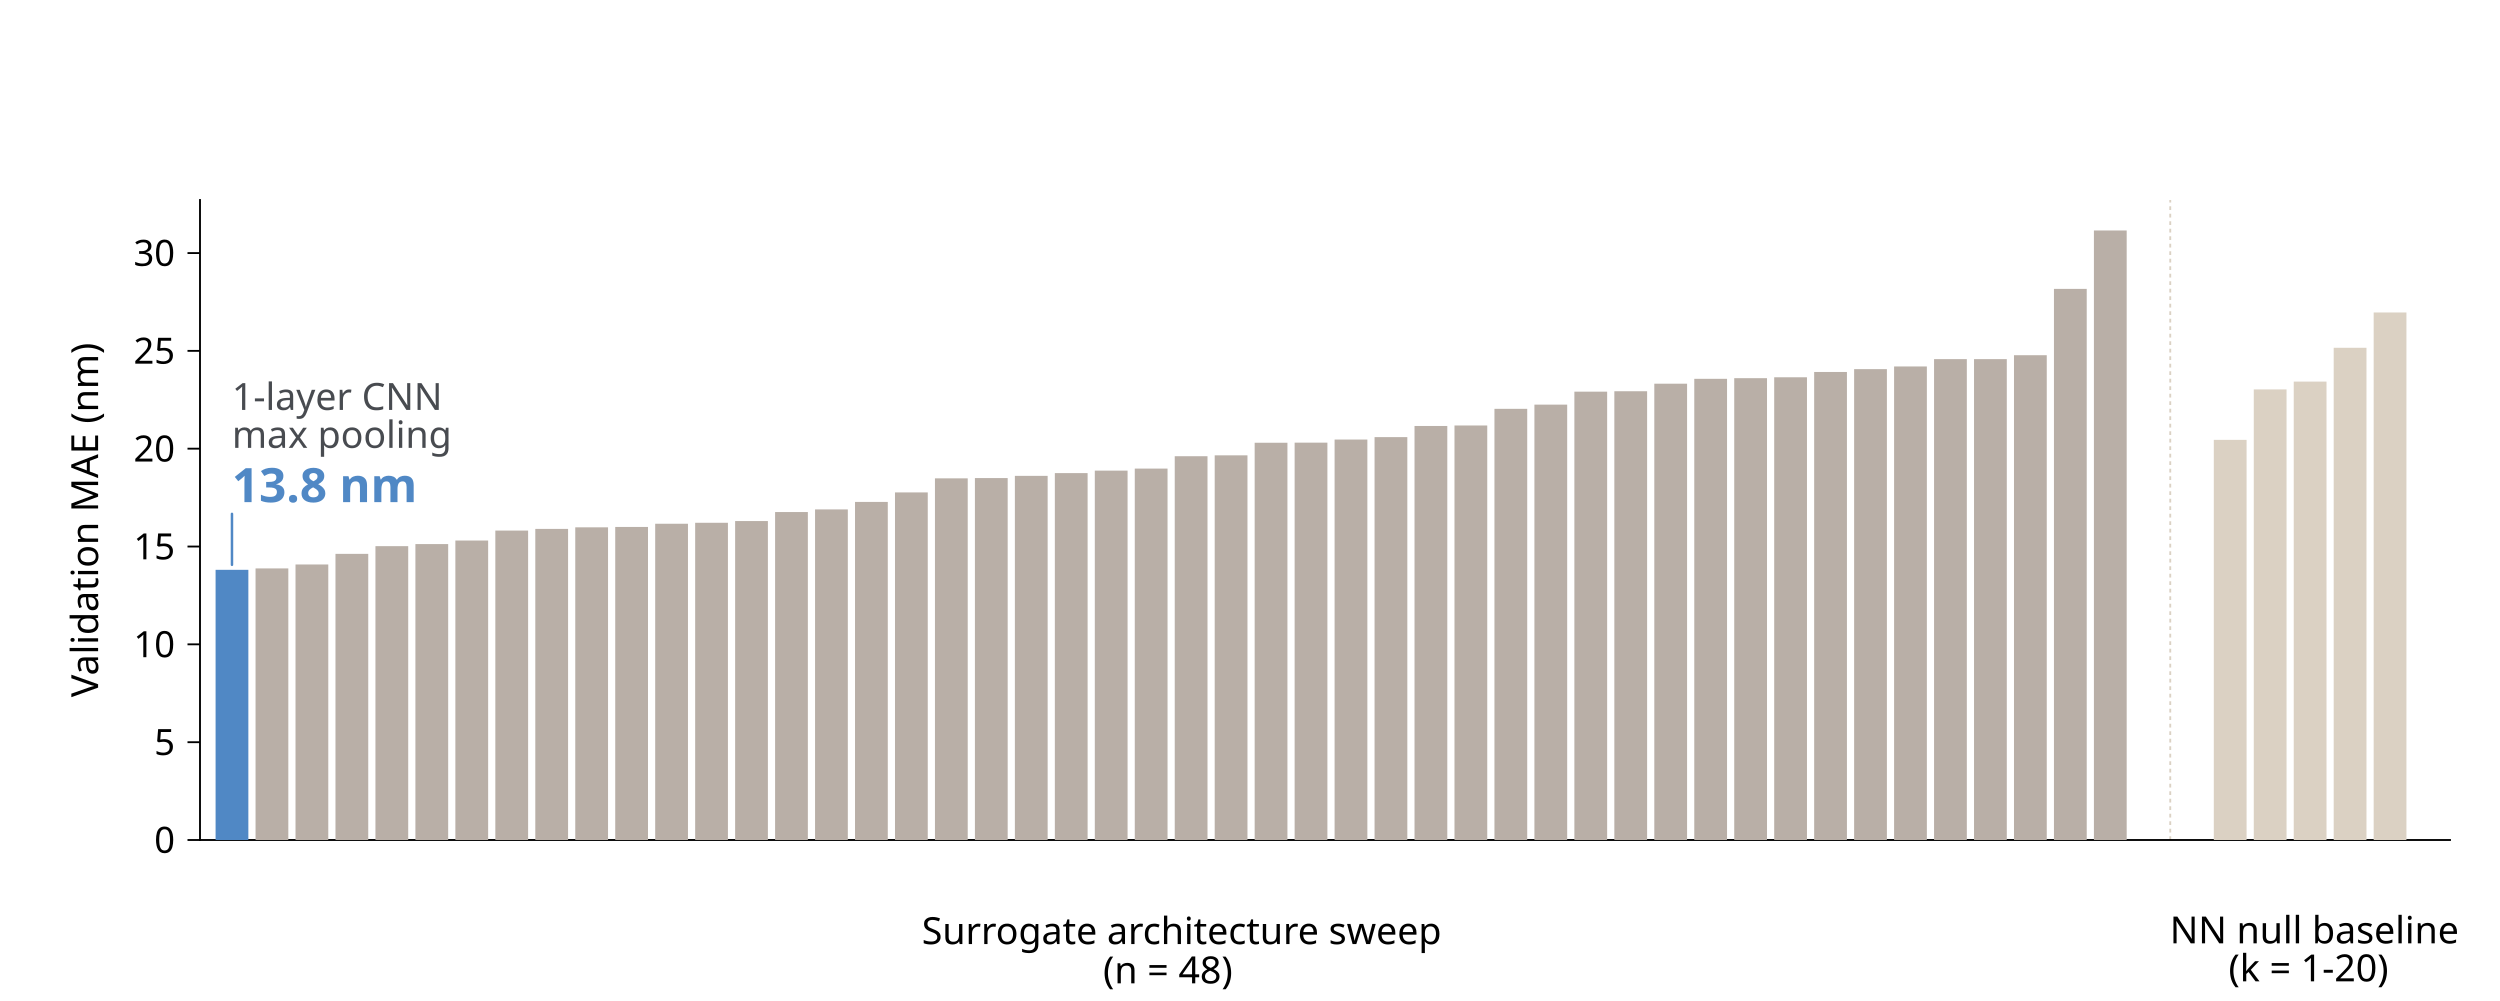
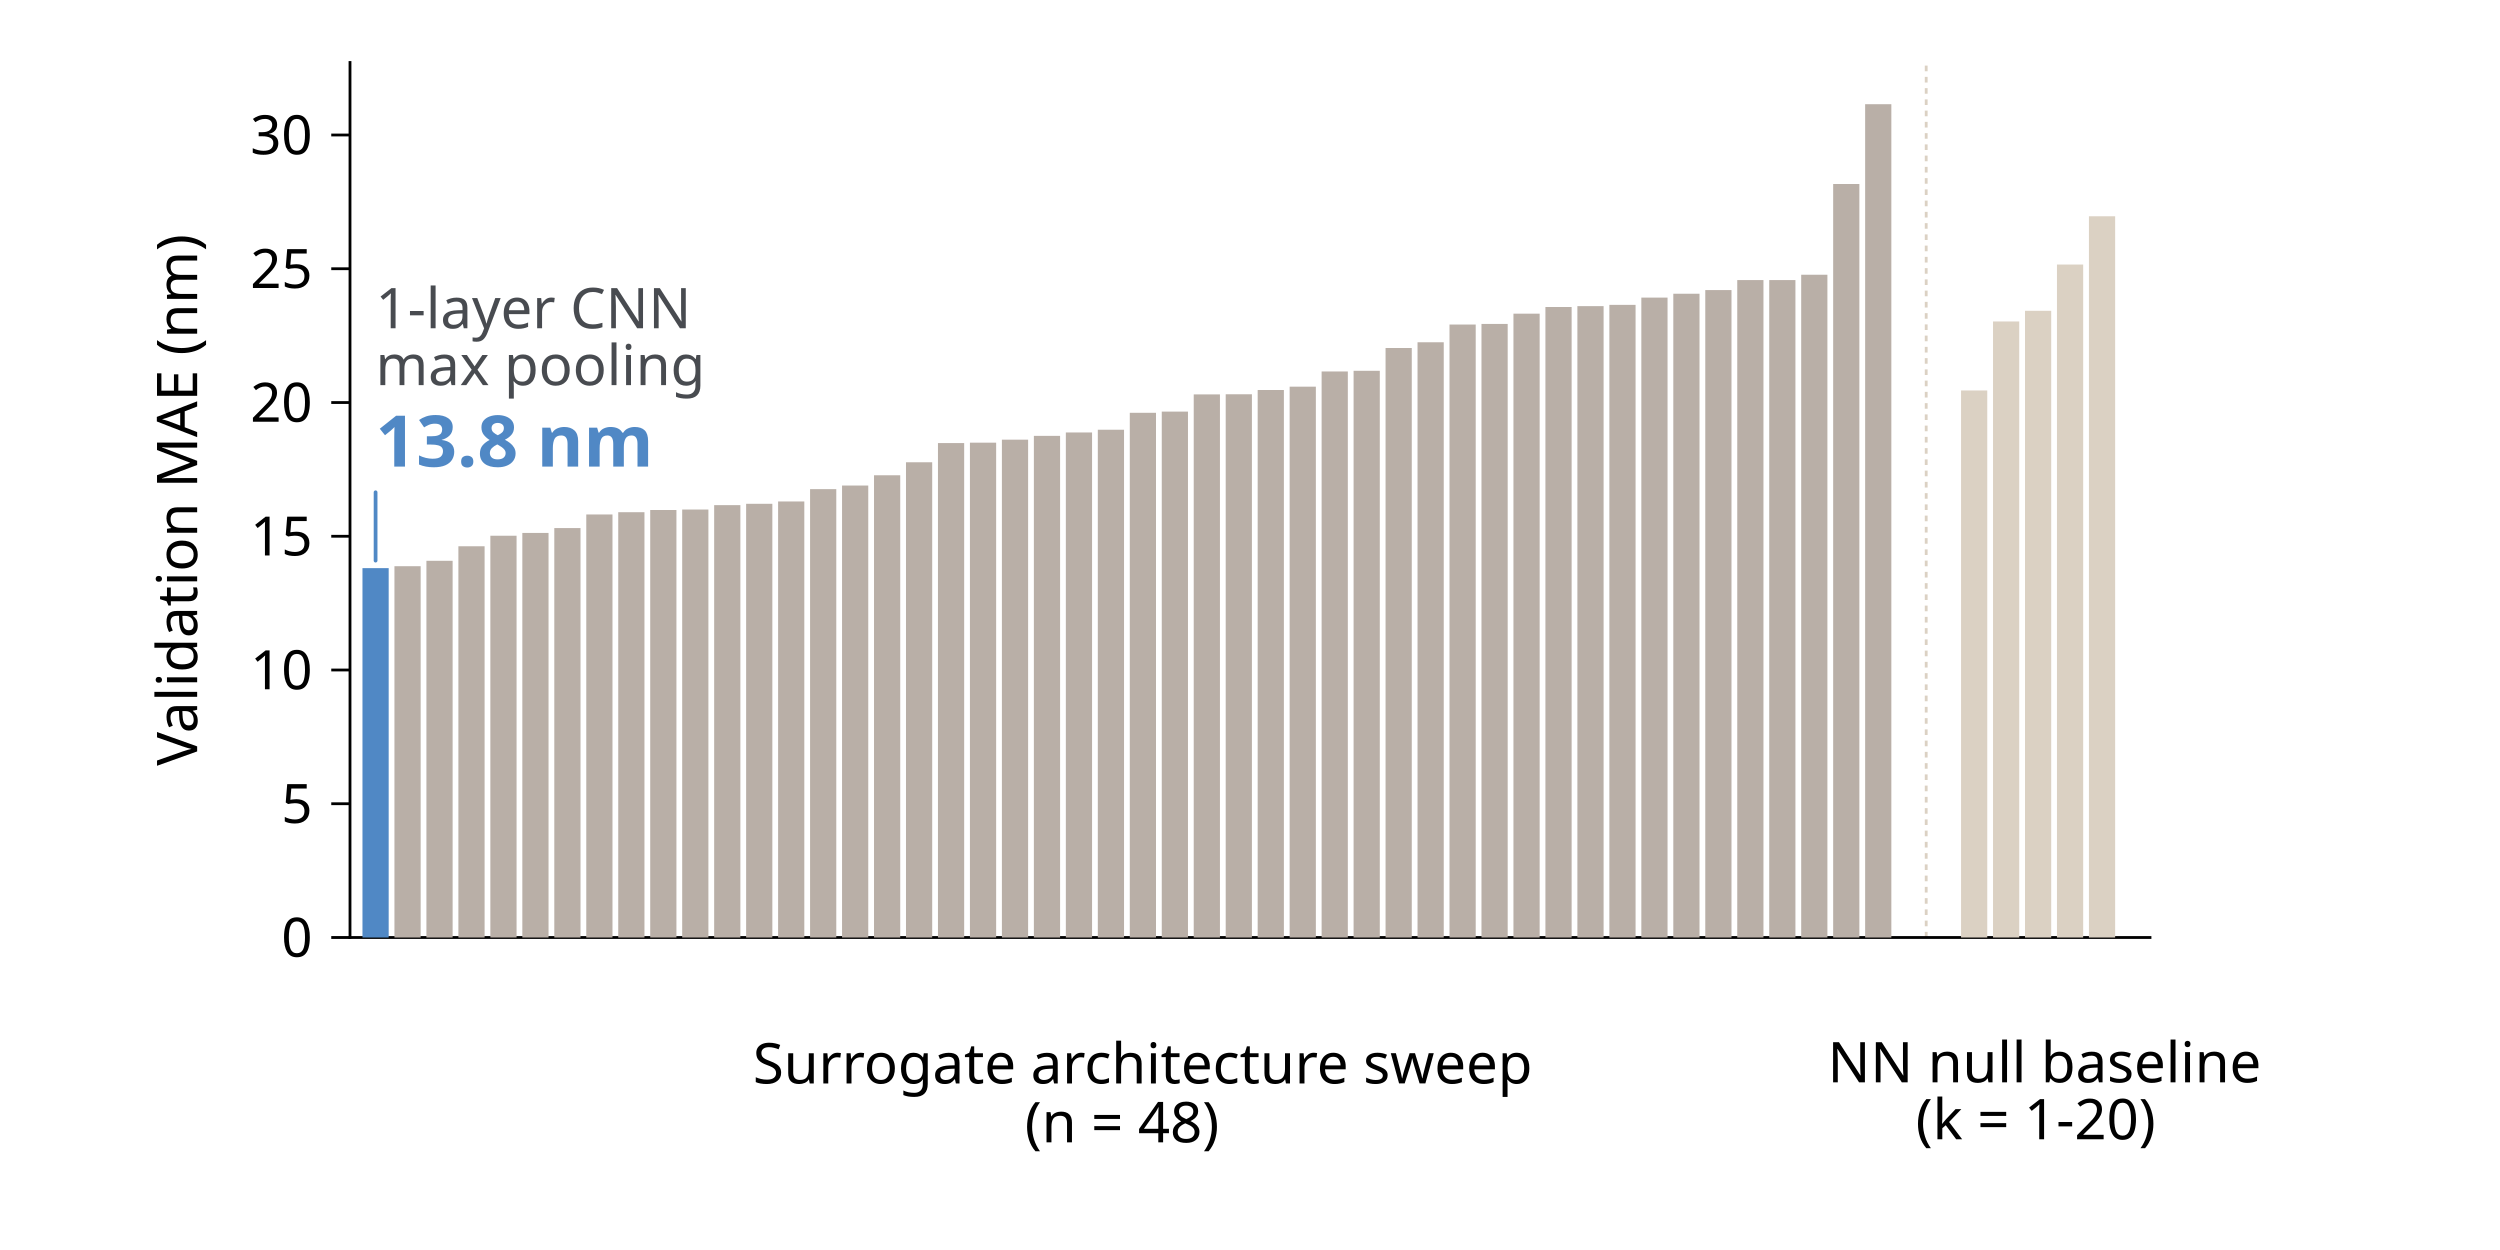
- <svg xmlns="http://www.w3.org/2000/svg" xmlns:xlink="http://www.w3.org/1999/xlink" width="1000pt" height="400pt" viewBox="0 0 1000 400" version="1.1">
+ <svg xmlns="http://www.w3.org/2000/svg" xmlns:xlink="http://www.w3.org/1999/xlink" width="666.667pt" height="333.333pt" viewBox="0 0 666.667 333.333" version="1.1">
  <defs>
    <style type="text/css">*{stroke-linejoin: round; stroke-linecap: butt}</style>
  </defs>
  <g id="figure_1">
    <g id="patch_1">
-       <path d="M 0 400  L 1000 400  L 1000 0  L 0 0  L 0 400  z " style="fill: none" />
+       <path d="M 0 333.333  L 666.667 333.333  L 666.667 0  L 0 0  L 0 333.333  z " style="fill: none" />
    </g>
    <g id="axes_1">
      <g id="patch_2">
-         <path d="M 80 336  L 980 336  L 980 80  L 80 80  L 80 336  z " style="fill: none" />
+         <path d="M 93.333 250  L 573.333 250  L 573.333 16.667  L 93.333 16.667  L 93.333 250  z " style="fill: none" />
      </g>
      <g id="matplotlib.axis_1" />
      <g id="matplotlib.axis_2">
        <g id="ytick_1">
          <g id="line2d_1">
            <defs>
-               <path id="m97be794097" d="M 0 0  L -5 0  " style="stroke: #000000; stroke-width: 0.75" />
+               <path id="mc559e9aa92" d="M 0 0  L -5 0  " style="stroke: #000000; stroke-width: 0.75" />
            </defs>
            <g>
-               <use xlink:href="#m97be794097" x="80" y="336" style="stroke: #000000; stroke-width: 0.75" />
+               <use xlink:href="#mc559e9aa92" x="93.333" y="250" style="stroke: #000000; stroke-width: 0.75" />
            </g>
          </g>
          <g id="text_1">
-             <text style="font-size: 14.5px; font-family: 'Atkinson Hyperlegible Mono'; text-anchor: end" x="70" y="341.133" transform="rotate(-0 70 341.1328)">0</text>
+             <text style="font-size: 14.5px; font-family: 'Atkinson Hyperlegible Mono'; text-anchor: end" x="83.333" y="255.133" transform="rotate(-0 83.33333 255.1328)">0</text>
          </g>
        </g>
        <g id="ytick_2">
          <g id="line2d_2">
            <g>
-               <use xlink:href="#m97be794097" x="80" y="296.869" style="stroke: #000000; stroke-width: 0.75" />
+               <use xlink:href="#mc559e9aa92" x="93.333" y="214.334" style="stroke: #000000; stroke-width: 0.75" />
            </g>
          </g>
          <g id="text_2">
-             <text style="font-size: 14.5px; font-family: 'Atkinson Hyperlegible Mono'; text-anchor: end" x="70" y="302.002" transform="rotate(-0 70 302.002)">5</text>
+             <text style="font-size: 14.5px; font-family: 'Atkinson Hyperlegible Mono'; text-anchor: end" x="83.333" y="219.467" transform="rotate(-0 83.33333 219.4667)">5</text>
          </g>
        </g>
        <g id="ytick_3">
          <g id="line2d_3">
            <g>
-               <use xlink:href="#m97be794097" x="80" y="257.738" style="stroke: #000000; stroke-width: 0.75" />
+               <use xlink:href="#mc559e9aa92" x="93.333" y="178.668" style="stroke: #000000; stroke-width: 0.75" />
            </g>
          </g>
          <g id="text_3">
-             <text style="font-size: 14.5px; font-family: 'Atkinson Hyperlegible Mono'; text-anchor: end" x="70" y="262.871" transform="rotate(-0 70 262.8712)">10</text>
+             <text style="font-size: 14.5px; font-family: 'Atkinson Hyperlegible Mono'; text-anchor: end" x="83.333" y="183.801" transform="rotate(-0 83.33333 183.8006)">10</text>
          </g>
        </g>
        <g id="ytick_4">
          <g id="line2d_4">
            <g>
-               <use xlink:href="#m97be794097" x="80" y="218.608" style="stroke: #000000; stroke-width: 0.75" />
+               <use xlink:href="#mc559e9aa92" x="93.333" y="143.002" style="stroke: #000000; stroke-width: 0.75" />
            </g>
          </g>
          <g id="text_4">
-             <text style="font-size: 14.5px; font-family: 'Atkinson Hyperlegible Mono'; text-anchor: end" x="70" y="223.74" transform="rotate(-0 70 223.7403)">15</text>
+             <text style="font-size: 14.5px; font-family: 'Atkinson Hyperlegible Mono'; text-anchor: end" x="83.333" y="148.134" transform="rotate(-0 83.33333 148.1345)">15</text>
          </g>
        </g>
        <g id="ytick_5">
          <g id="line2d_5">
            <g>
-               <use xlink:href="#m97be794097" x="80" y="179.477" style="stroke: #000000; stroke-width: 0.75" />
+               <use xlink:href="#mc559e9aa92" x="93.333" y="107.336" style="stroke: #000000; stroke-width: 0.75" />
            </g>
          </g>
          <g id="text_5">
-             <text style="font-size: 14.5px; font-family: 'Atkinson Hyperlegible Mono'; text-anchor: end" x="70" y="184.61" transform="rotate(-0 70 184.6095)">20</text>
+             <text style="font-size: 14.5px; font-family: 'Atkinson Hyperlegible Mono'; text-anchor: end" x="83.333" y="112.468" transform="rotate(-0 83.33333 112.4684)">20</text>
          </g>
        </g>
        <g id="ytick_6">
          <g id="line2d_6">
            <g>
-               <use xlink:href="#m97be794097" x="80" y="140.346" style="stroke: #000000; stroke-width: 0.75" />
+               <use xlink:href="#mc559e9aa92" x="93.333" y="71.669" style="stroke: #000000; stroke-width: 0.75" />
            </g>
          </g>
          <g id="text_6">
-             <text style="font-size: 14.5px; font-family: 'Atkinson Hyperlegible Mono'; text-anchor: end" x="70" y="145.479" transform="rotate(-0 70 145.4787)">25</text>
+             <text style="font-size: 14.5px; font-family: 'Atkinson Hyperlegible Mono'; text-anchor: end" x="83.333" y="76.802" transform="rotate(-0 83.33333 76.80226)">25</text>
          </g>
        </g>
        <g id="ytick_7">
          <g id="line2d_7">
            <g>
-               <use xlink:href="#m97be794097" x="80" y="101.215" style="stroke: #000000; stroke-width: 0.75" />
+               <use xlink:href="#mc559e9aa92" x="93.333" y="36.003" style="stroke: #000000; stroke-width: 0.75" />
            </g>
          </g>
          <g id="text_7">
-             <text style="font-size: 14.5px; font-family: 'Atkinson Hyperlegible Mono'; text-anchor: end" x="70" y="106.348" transform="rotate(-0 70 106.3479)">30</text>
+             <text style="font-size: 14.5px; font-family: 'Atkinson Hyperlegible Mono'; text-anchor: end" x="83.333" y="41.136" transform="rotate(-0 83.33333 41.13616)">30</text>
          </g>
        </g>
        <g id="text_8">
-           <text style="font-weight: 500; font-size: 15px; font-family: 'Atkinson Hyperlegible Next', 'Noto Sans', 'DejaVu Sans'; text-anchor: middle" x="39.241" y="208" transform="rotate(-90 39.24063 208)">Validation MAE (nm)</text>
+           <text style="font-weight: 500; font-size: 15px; font-family: 'Atkinson Hyperlegible Next', 'Noto Sans', 'DejaVu Sans'; text-anchor: middle" x="52.574" y="133.333" transform="rotate(-90 52.57396 133.3333)">Validation MAE (nm)</text>
        </g>
      </g>
      <g id="line2d_8">
-         <path d="M 868.099 336  L 868.099 80  " clip-path="url(#p650ecd77bf)" style="fill: none; stroke-dasharray: 1.5,1.5; stroke-dashoffset: 0; stroke: #dbd1c3; stroke-width: 0.75" />
+         <path d="M 513.653 250  L 513.653 16.667  " clip-path="url(#p54e18badb4)" style="fill: none; stroke-dasharray: 1.5,1.5; stroke-dashoffset: 0; stroke: #dbd1c3; stroke-width: 0.75" />
      </g>
      <g id="patch_3">
-         <path d="M 80 336  L 80 80  " style="fill: none; stroke: #000000; stroke-width: 0.75; stroke-linejoin: miter; stroke-linecap: square" />
+         <path d="M 93.333 250  L 93.333 16.667  " style="fill: none; stroke: #000000; stroke-width: 0.75; stroke-linejoin: miter; stroke-linecap: square" />
      </g>
      <g id="patch_4">
-         <path d="M 80 336  L 980 336  " style="fill: none; stroke: #000000; stroke-width: 0.75; stroke-linejoin: miter; stroke-linecap: square" />
+         <path d="M 93.333 250  L 573.333 250  " style="fill: none; stroke: #000000; stroke-width: 0.75; stroke-linejoin: miter; stroke-linecap: square" />
      </g>
      <g id="patch_5">
-         <path d="M 86.234 336  L 99.343 336  L 99.343 227.929  L 86.234 227.929  z " clip-path="url(#p650ecd77bf)" style="fill: #5088c5" />
+         <path d="M 96.658 250  L 103.649 250  L 103.649 151.497  L 96.658 151.497  z " clip-path="url(#p54e18badb4)" style="fill: #5088c5" />
      </g>
      <g id="patch_6">
-         <path d="M 102.22 336  L 115.329 336  L 115.329 227.366  L 102.22 227.366  z " clip-path="url(#p650ecd77bf)" style="fill: #b9afa7" />
+         <path d="M 105.184 250  L 112.175 250  L 112.175 150.985  L 105.184 150.985  z " clip-path="url(#p54e18badb4)" style="fill: #b9afa7" />
      </g>
      <g id="patch_7">
-         <path d="M 118.206 336  L 131.314 336  L 131.314 225.79  L 118.206 225.79  z " clip-path="url(#p650ecd77bf)" style="fill: #b9afa7" />
+         <path d="M 113.71 250  L 120.701 250  L 120.701 149.549  L 113.71 149.549  z " clip-path="url(#p54e18badb4)" style="fill: #b9afa7" />
      </g>
      <g id="patch_8">
-         <path d="M 134.192 336  L 147.3 336  L 147.3 221.543  L 134.192 221.543  z " clip-path="url(#p650ecd77bf)" style="fill: #b9afa7" />
+         <path d="M 122.236 250  L 129.227 250  L 129.227 145.678  L 122.236 145.678  z " clip-path="url(#p54e18badb4)" style="fill: #b9afa7" />
      </g>
      <g id="patch_9">
-         <path d="M 150.178 336  L 163.286 336  L 163.286 218.46  L 150.178 218.46  z " clip-path="url(#p650ecd77bf)" style="fill: #b9afa7" />
+         <path d="M 130.761 250  L 137.753 250  L 137.753 142.867  L 130.761 142.867  z " clip-path="url(#p54e18badb4)" style="fill: #b9afa7" />
      </g>
      <g id="patch_10">
-         <path d="M 166.163 336  L 179.272 336  L 179.272 217.63  L 166.163 217.63  z " clip-path="url(#p650ecd77bf)" style="fill: #b9afa7" />
+         <path d="M 139.287 250  L 146.278 250  L 146.278 142.111  L 139.287 142.111  z " clip-path="url(#p54e18badb4)" style="fill: #b9afa7" />
      </g>
      <g id="patch_11">
-         <path d="M 182.149 336  L 195.258 336  L 195.258 216.209  L 182.149 216.209  z " clip-path="url(#p650ecd77bf)" style="fill: #b9afa7" />
+         <path d="M 147.813 250  L 154.804 250  L 154.804 140.815  L 147.813 140.815  z " clip-path="url(#p54e18badb4)" style="fill: #b9afa7" />
      </g>
      <g id="patch_12">
-         <path d="M 198.135 336  L 211.243 336  L 211.243 212.23  L 198.135 212.23  z " clip-path="url(#p650ecd77bf)" style="fill: #b9afa7" />
+         <path d="M 156.339 250  L 163.33 250  L 163.33 137.189  L 156.339 137.189  z " clip-path="url(#p54e18badb4)" style="fill: #b9afa7" />
      </g>
      <g id="patch_13">
-         <path d="M 214.121 336  L 227.229 336  L 227.229 211.563  L 214.121 211.563  z " clip-path="url(#p650ecd77bf)" style="fill: #b9afa7" />
+         <path d="M 164.864 250  L 171.856 250  L 171.856 136.581  L 164.864 136.581  z " clip-path="url(#p54e18badb4)" style="fill: #b9afa7" />
      </g>
      <g id="patch_14">
-         <path d="M 230.107 336  L 243.215 336  L 243.215 210.929  L 230.107 210.929  z " clip-path="url(#p650ecd77bf)" style="fill: #b9afa7" />
+         <path d="M 173.39 250  L 180.381 250  L 180.381 136.003  L 173.39 136.003  z " clip-path="url(#p54e18badb4)" style="fill: #b9afa7" />
      </g>
      <g id="patch_15">
-         <path d="M 246.092 336  L 259.201 336  L 259.201 210.779  L 246.092 210.779  z " clip-path="url(#p650ecd77bf)" style="fill: #b9afa7" />
+         <path d="M 181.916 250  L 188.907 250  L 188.907 135.867  L 181.916 135.867  z " clip-path="url(#p54e18badb4)" style="fill: #b9afa7" />
      </g>
      <g id="patch_16">
-         <path d="M 262.078 336  L 275.187 336  L 275.187 209.499  L 262.078 209.499  z " clip-path="url(#p650ecd77bf)" style="fill: #b9afa7" />
+         <path d="M 190.442 250  L 197.433 250  L 197.433 134.699  L 190.442 134.699  z " clip-path="url(#p54e18badb4)" style="fill: #b9afa7" />
      </g>
      <g id="patch_17">
-         <path d="M 278.064 336  L 291.172 336  L 291.172 209.113  L 278.064 209.113  z " clip-path="url(#p650ecd77bf)" style="fill: #b9afa7" />
+         <path d="M 198.967 250  L 205.959 250  L 205.959 134.348  L 198.967 134.348  z " clip-path="url(#p54e18badb4)" style="fill: #b9afa7" />
      </g>
      <g id="patch_18">
-         <path d="M 294.05 336  L 307.158 336  L 307.158 208.42  L 294.05 208.42  z " clip-path="url(#p650ecd77bf)" style="fill: #b9afa7" />
+         <path d="M 207.493 250  L 214.484 250  L 214.484 133.717  L 207.493 133.717  z " clip-path="url(#p54e18badb4)" style="fill: #b9afa7" />
      </g>
      <g id="patch_19">
-         <path d="M 310.036 336  L 323.144 336  L 323.144 204.814  L 310.036 204.814  z " clip-path="url(#p650ecd77bf)" style="fill: #b9afa7" />
+         <path d="M 216.019 250  L 223.01 250  L 223.01 130.429  L 216.019 130.429  z " clip-path="url(#p54e18badb4)" style="fill: #b9afa7" />
      </g>
      <g id="patch_20">
-         <path d="M 326.021 336  L 339.13 336  L 339.13 203.767  L 326.021 203.767  z " clip-path="url(#p650ecd77bf)" style="fill: #b9afa7" />
+         <path d="M 224.545 250  L 231.536 250  L 231.536 129.475  L 224.545 129.475  z " clip-path="url(#p54e18badb4)" style="fill: #b9afa7" />
      </g>
      <g id="patch_21">
-         <path d="M 342.007 336  L 355.115 336  L 355.115 200.771  L 342.007 200.771  z " clip-path="url(#p650ecd77bf)" style="fill: #b9afa7" />
+         <path d="M 233.07 250  L 240.062 250  L 240.062 126.745  L 233.07 126.745  z " clip-path="url(#p54e18badb4)" style="fill: #b9afa7" />
      </g>
      <g id="patch_22">
-         <path d="M 357.993 336  L 371.101 336  L 371.101 196.966  L 357.993 196.966  z " clip-path="url(#p650ecd77bf)" style="fill: #b9afa7" />
+         <path d="M 241.596 250  L 248.587 250  L 248.587 123.277  L 241.596 123.277  z " clip-path="url(#p54e18badb4)" style="fill: #b9afa7" />
      </g>
      <g id="patch_23">
-         <path d="M 373.979 336  L 387.087 336  L 387.087 191.339  L 373.979 191.339  z " clip-path="url(#p650ecd77bf)" style="fill: #b9afa7" />
+         <path d="M 250.122 250  L 257.113 250  L 257.113 118.147  L 250.122 118.147  z " clip-path="url(#p54e18badb4)" style="fill: #b9afa7" />
      </g>
      <g id="patch_24">
-         <path d="M 389.964 336  L 403.073 336  L 403.073 191.226  L 389.964 191.226  z " clip-path="url(#p650ecd77bf)" style="fill: #b9afa7" />
+         <path d="M 258.648 250  L 265.639 250  L 265.639 118.044  L 258.648 118.044  z " clip-path="url(#p54e18badb4)" style="fill: #b9afa7" />
      </g>
      <g id="patch_25">
-         <path d="M 405.95 336  L 419.059 336  L 419.059 190.345  L 405.95 190.345  z " clip-path="url(#p650ecd77bf)" style="fill: #b9afa7" />
+         <path d="M 267.173 250  L 274.165 250  L 274.165 117.241  L 267.173 117.241  z " clip-path="url(#p54e18badb4)" style="fill: #b9afa7" />
      </g>
      <g id="patch_26">
-         <path d="M 421.936 336  L 435.044 336  L 435.044 189.243  L 421.936 189.243  z " clip-path="url(#p650ecd77bf)" style="fill: #b9afa7" />
+         <path d="M 275.699 250  L 282.69 250  L 282.69 116.237  L 275.699 116.237  z " clip-path="url(#p54e18badb4)" style="fill: #b9afa7" />
      </g>
      <g id="patch_27">
-         <path d="M 437.922 336  L 451.03 336  L 451.03 188.249  L 437.922 188.249  z " clip-path="url(#p650ecd77bf)" style="fill: #b9afa7" />
+         <path d="M 284.225 250  L 291.216 250  L 291.216 115.331  L 284.225 115.331  z " clip-path="url(#p54e18badb4)" style="fill: #b9afa7" />
      </g>
      <g id="patch_28">
-         <path d="M 453.908 336  L 467.016 336  L 467.016 187.437  L 453.908 187.437  z " clip-path="url(#p650ecd77bf)" style="fill: #b9afa7" />
+         <path d="M 292.751 250  L 299.742 250  L 299.742 114.591  L 292.751 114.591  z " clip-path="url(#p54e18badb4)" style="fill: #b9afa7" />
      </g>
      <g id="patch_29">
-         <path d="M 469.893 336  L 483.002 336  L 483.002 182.488  L 469.893 182.488  z " clip-path="url(#p650ecd77bf)" style="fill: #b9afa7" />
+         <path d="M 301.276 250  L 308.268 250  L 308.268 110.08  L 301.276 110.08  z " clip-path="url(#p54e18badb4)" style="fill: #b9afa7" />
      </g>
      <g id="patch_30">
-         <path d="M 485.879 336  L 498.988 336  L 498.988 182.134  L 485.879 182.134  z " clip-path="url(#p650ecd77bf)" style="fill: #b9afa7" />
+         <path d="M 309.802 250  L 316.793 250  L 316.793 109.758  L 309.802 109.758  z " clip-path="url(#p54e18badb4)" style="fill: #b9afa7" />
      </g>
      <g id="patch_31">
-         <path d="M 501.865 336  L 514.973 336  L 514.973 177.098  L 501.865 177.098  z " clip-path="url(#p650ecd77bf)" style="fill: #b9afa7" />
+         <path d="M 318.328 250  L 325.319 250  L 325.319 105.167  L 318.328 105.167  z " clip-path="url(#p54e18badb4)" style="fill: #b9afa7" />
      </g>
      <g id="patch_32">
-         <path d="M 517.851 336  L 530.959 336  L 530.959 177.06  L 517.851 177.06  z " clip-path="url(#p650ecd77bf)" style="fill: #b9afa7" />
+         <path d="M 326.854 250  L 333.845 250  L 333.845 105.133  L 326.854 105.133  z " clip-path="url(#p54e18badb4)" style="fill: #b9afa7" />
      </g>
      <g id="patch_33">
-         <path d="M 533.837 336  L 546.945 336  L 546.945 175.821  L 533.837 175.821  z " clip-path="url(#p650ecd77bf)" style="fill: #b9afa7" />
+         <path d="M 335.38 250  L 342.371 250  L 342.371 104.004  L 335.38 104.004  z " clip-path="url(#p54e18badb4)" style="fill: #b9afa7" />
      </g>
      <g id="patch_34">
-         <path d="M 549.822 336  L 562.931 336  L 562.931 174.848  L 549.822 174.848  z " clip-path="url(#p650ecd77bf)" style="fill: #b9afa7" />
+         <path d="M 343.905 250  L 350.896 250  L 350.896 103.117  L 343.905 103.117  z " clip-path="url(#p54e18badb4)" style="fill: #b9afa7" />
      </g>
      <g id="patch_35">
-         <path d="M 565.808 336  L 578.917 336  L 578.917 170.389  L 565.808 170.389  z " clip-path="url(#p650ecd77bf)" style="fill: #b9afa7" />
+         <path d="M 352.431 250  L 359.422 250  L 359.422 99.052  L 352.431 99.052  z " clip-path="url(#p54e18badb4)" style="fill: #b9afa7" />
      </g>
      <g id="patch_36">
-         <path d="M 581.794 336  L 594.902 336  L 594.902 170.193  L 581.794 170.193  z " clip-path="url(#p650ecd77bf)" style="fill: #b9afa7" />
+         <path d="M 360.957 250  L 367.948 250  L 367.948 98.874  L 360.957 98.874  z " clip-path="url(#p54e18badb4)" style="fill: #b9afa7" />
      </g>
      <g id="patch_37">
-         <path d="M 597.78 336  L 610.888 336  L 610.888 163.533  L 597.78 163.533  z " clip-path="url(#p650ecd77bf)" style="fill: #b9afa7" />
+         <path d="M 369.483 250  L 376.474 250  L 376.474 92.803  L 369.483 92.803  z " clip-path="url(#p54e18badb4)" style="fill: #b9afa7" />
      </g>
      <g id="patch_38">
-         <path d="M 613.766 336  L 626.874 336  L 626.874 161.852  L 613.766 161.852  z " clip-path="url(#p650ecd77bf)" style="fill: #b9afa7" />
+         <path d="M 378.008 250  L 384.999 250  L 384.999 91.271  L 378.008 91.271  z " clip-path="url(#p54e18badb4)" style="fill: #b9afa7" />
      </g>
      <g id="patch_39">
-         <path d="M 629.751 336  L 642.86 336  L 642.86 156.664  L 629.751 156.664  z " clip-path="url(#p650ecd77bf)" style="fill: #b9afa7" />
+         <path d="M 386.534 250  L 393.525 250  L 393.525 86.543  L 386.534 86.543  z " clip-path="url(#p54e18badb4)" style="fill: #b9afa7" />
      </g>
      <g id="patch_40">
-         <path d="M 645.737 336  L 658.845 336  L 658.845 156.495  L 645.737 156.495  z " clip-path="url(#p650ecd77bf)" style="fill: #b9afa7" />
+         <path d="M 395.06 250  L 402.051 250  L 402.051 86.389  L 395.06 86.389  z " clip-path="url(#p54e18badb4)" style="fill: #b9afa7" />
      </g>
      <g id="patch_41">
-         <path d="M 661.723 336  L 674.831 336  L 674.831 153.48  L 661.723 153.48  z " clip-path="url(#p650ecd77bf)" style="fill: #b9afa7" />
+         <path d="M 403.586 250  L 410.577 250  L 410.577 83.64  L 403.586 83.64  z " clip-path="url(#p54e18badb4)" style="fill: #b9afa7" />
      </g>
      <g id="patch_42">
-         <path d="M 677.709 336  L 690.817 336  L 690.817 151.53  L 677.709 151.53  z " clip-path="url(#p650ecd77bf)" style="fill: #b9afa7" />
+         <path d="M 412.111 250  L 419.102 250  L 419.102 81.863  L 412.111 81.863  z " clip-path="url(#p54e18badb4)" style="fill: #b9afa7" />
      </g>
      <g id="patch_43">
-         <path d="M 693.694 336  L 706.803 336  L 706.803 151.271  L 693.694 151.271  z " clip-path="url(#p650ecd77bf)" style="fill: #b9afa7" />
+         <path d="M 420.637 250  L 427.628 250  L 427.628 81.628  L 420.637 81.628  z " clip-path="url(#p54e18badb4)" style="fill: #b9afa7" />
      </g>
      <g id="patch_44">
-         <path d="M 709.68 336  L 722.789 336  L 722.789 150.911  L 709.68 150.911  z " clip-path="url(#p650ecd77bf)" style="fill: #b9afa7" />
+         <path d="M 429.163 250  L 436.154 250  L 436.154 81.299  L 429.163 81.299  z " clip-path="url(#p54e18badb4)" style="fill: #b9afa7" />
      </g>
      <g id="patch_45">
-         <path d="M 725.666 336  L 738.774 336  L 738.774 148.789  L 725.666 148.789  z " clip-path="url(#p650ecd77bf)" style="fill: #b9afa7" />
+         <path d="M 437.689 250  L 444.68 250  L 444.68 79.365  L 437.689 79.365  z " clip-path="url(#p54e18badb4)" style="fill: #b9afa7" />
      </g>
      <g id="patch_46">
-         <path d="M 741.652 336  L 754.76 336  L 754.76 147.654  L 741.652 147.654  z " clip-path="url(#p650ecd77bf)" style="fill: #b9afa7" />
+         <path d="M 446.214 250  L 453.205 250  L 453.205 78.331  L 446.214 78.331  z " clip-path="url(#p54e18badb4)" style="fill: #b9afa7" />
      </g>
      <g id="patch_47">
-         <path d="M 757.638 336  L 770.746 336  L 770.746 146.585  L 757.638 146.585  z " clip-path="url(#p650ecd77bf)" style="fill: #b9afa7" />
+         <path d="M 454.74 250  L 461.731 250  L 461.731 77.356  L 454.74 77.356  z " clip-path="url(#p54e18badb4)" style="fill: #b9afa7" />
      </g>
      <g id="patch_48">
-         <path d="M 773.623 336  L 786.732 336  L 786.732 143.652  L 773.623 143.652  z " clip-path="url(#p650ecd77bf)" style="fill: #b9afa7" />
+         <path d="M 463.266 250  L 470.257 250  L 470.257 74.683  L 463.266 74.683  z " clip-path="url(#p54e18badb4)" style="fill: #b9afa7" />
      </g>
      <g id="patch_49">
-         <path d="M 789.609 336  L 802.718 336  L 802.718 143.65  L 789.609 143.65  z " clip-path="url(#p650ecd77bf)" style="fill: #b9afa7" />
+         <path d="M 471.792 250  L 478.783 250  L 478.783 74.681  L 471.792 74.681  z " clip-path="url(#p54e18badb4)" style="fill: #b9afa7" />
      </g>
      <g id="patch_50">
-         <path d="M 805.595 336  L 818.703 336  L 818.703 142.085  L 805.595 142.085  z " clip-path="url(#p650ecd77bf)" style="fill: #b9afa7" />
+         <path d="M 480.317 250  L 487.308 250  L 487.308 73.254  L 480.317 73.254  z " clip-path="url(#p54e18badb4)" style="fill: #b9afa7" />
      </g>
      <g id="patch_51">
-         <path d="M 821.581 336  L 834.689 336  L 834.689 115.553  L 821.581 115.553  z " clip-path="url(#p650ecd77bf)" style="fill: #b9afa7" />
+         <path d="M 488.843 250  L 495.834 250  L 495.834 49.071  L 488.843 49.071  z " clip-path="url(#p54e18badb4)" style="fill: #b9afa7" />
      </g>
      <g id="patch_52">
-         <path d="M 837.567 336  L 850.675 336  L 850.675 92.19  L 837.567 92.19  z " clip-path="url(#p650ecd77bf)" style="fill: #b9afa7" />
+         <path d="M 497.369 250  L 504.36 250  L 504.36 27.778  L 497.369 27.778  z " clip-path="url(#p54e18badb4)" style="fill: #b9afa7" />
      </g>
      <g id="patch_53">
-         <path d="M 885.524 336  L 898.632 336  L 898.632 175.948  L 885.524 175.948  z " clip-path="url(#p650ecd77bf)" style="fill: #dbd1c3" />
+         <path d="M 522.946 250  L 529.937 250  L 529.937 104.119  L 522.946 104.119  z " clip-path="url(#p54e18badb4)" style="fill: #dbd1c3" />
      </g>
      <g id="patch_54">
-         <path d="M 901.51 336  L 914.618 336  L 914.618 155.765  L 901.51 155.765  z " clip-path="url(#p650ecd77bf)" style="fill: #dbd1c3" />
+         <path d="M 531.472 250  L 538.463 250  L 538.463 85.724  L 531.472 85.724  z " clip-path="url(#p54e18badb4)" style="fill: #dbd1c3" />
      </g>
      <g id="patch_55">
-         <path d="M 917.496 336  L 930.604 336  L 930.604 152.637  L 917.496 152.637  z " clip-path="url(#p650ecd77bf)" style="fill: #dbd1c3" />
+         <path d="M 539.998 250  L 546.989 250  L 546.989 82.872  L 539.998 82.872  z " clip-path="url(#p54e18badb4)" style="fill: #dbd1c3" />
      </g>
      <g id="patch_56">
-         <path d="M 933.481 336  L 946.59 336  L 946.59 139.113  L 933.481 139.113  z " clip-path="url(#p650ecd77bf)" style="fill: #dbd1c3" />
+         <path d="M 548.523 250  L 555.515 250  L 555.515 70.545  L 548.523 70.545  z " clip-path="url(#p54e18badb4)" style="fill: #dbd1c3" />
      </g>
      <g id="patch_57">
-         <path d="M 949.467 336  L 962.575 336  L 962.575 124.989  L 949.467 124.989  z " clip-path="url(#p650ecd77bf)" style="fill: #dbd1c3" />
+         <path d="M 557.049 250  L 564.04 250  L 564.04 57.672  L 557.049 57.672  z " clip-path="url(#p54e18badb4)" style="fill: #dbd1c3" />
      </g>
      <g id="text_9">
-         <text style="font-weight: 100; font-size: 15px; font-family: 'Atkinson Hyperlegible Next', 'Noto Sans', 'DejaVu Sans'; fill: #484b50" transform="translate(92.78863 163.9655)">1-layer CNN</text>
-         <text style="font-weight: 100; font-size: 15px; font-family: 'Atkinson Hyperlegible Next', 'Noto Sans', 'DejaVu Sans'; fill: #484b50" transform="translate(92.78863 179.1394)">max pooling</text>
+         <text style="font-weight: 100; font-size: 15px; font-family: 'Atkinson Hyperlegible Next', 'Noto Sans', 'DejaVu Sans'; fill: #484b50" transform="translate(100.1539 87.53436)">1-layer CNN</text>
+         <text style="font-weight: 100; font-size: 15px; font-family: 'Atkinson Hyperlegible Next', 'Noto Sans', 'DejaVu Sans'; fill: #484b50" transform="translate(100.1539 102.7083)">max pooling</text>
      </g>
      <g id="text_10">
-         <text style="font-weight: 600; font-size: 19px; font-family: 'Atkinson Hyperlegible Mono'; text-anchor: start; fill: #5088c5" x="92.789" y="200.85" transform="rotate(-0 92.78863 200.8499)">13.8 nm</text>
+         <text style="font-weight: 600; font-size: 19px; font-family: 'Atkinson Hyperlegible Mono'; text-anchor: start; fill: #5088c5" x="100.154" y="124.419" transform="rotate(-0 100.1539 124.4187)">13.8 nm</text>
      </g>
      <g id="patch_58">
-         <path d="M 92.789 205.545  Q 92.789 215.738 92.789 225.931  " style="fill: none; stroke: #5088c5; stroke-linecap: round" />
+         <path d="M 100.154 131.274  Q 100.154 140.386 100.154 149.498  " style="fill: none; stroke: #5088c5; stroke-linecap: round" />
      </g>
      <g id="text_11">
-         <text style="font-weight: 500; font-size: 15px; font-family: 'Atkinson Hyperlegible Next', 'Noto Sans', 'DejaVu Sans'" transform="translate(368.7164 377.6395)">Surrogate architecture sweep</text>
-         <text style="font-weight: 500; font-size: 15px; font-family: 'Atkinson Hyperlegible Next', 'Noto Sans', 'DejaVu Sans'" transform="translate(441.2379 393.3417)">(n = 48)</text>
+         <text style="font-weight: 500; font-size: 15px; font-family: 'Atkinson Hyperlegible Next', 'Noto Sans', 'DejaVu Sans'" transform="translate(200.7709 288.9195)">Surrogate architecture sweep</text>
+         <text style="font-weight: 500; font-size: 15px; font-family: 'Atkinson Hyperlegible Next', 'Noto Sans', 'DejaVu Sans'" transform="translate(273.2924 304.6217)">(n = 48)</text>
      </g>
      <g id="text_12">
-         <text style="font-weight: 500; font-size: 15px; font-family: 'Atkinson Hyperlegible Next', 'Noto Sans', 'DejaVu Sans'" transform="translate(867.9298 377.3395)">NN null baseline</text>
-         <text style="font-weight: 500; font-size: 15px; font-family: 'Atkinson Hyperlegible Next', 'Noto Sans', 'DejaVu Sans'" transform="translate(891.4271 392.5331)">(k = 1-20)</text>
+         <text style="font-weight: 500; font-size: 15px; font-family: 'Atkinson Hyperlegible Next', 'Noto Sans', 'DejaVu Sans'" transform="translate(487.3733 288.6195)">NN null baseline</text>
+         <text style="font-weight: 500; font-size: 15px; font-family: 'Atkinson Hyperlegible Next', 'Noto Sans', 'DejaVu Sans'" transform="translate(510.8705 303.8131)">(k = 1-20)</text>
      </g>
    </g>
  </g>
  <defs>
-     <clipPath id="p650ecd77bf">
-       <rect x="80" y="80" width="900" height="256" />
+     <clipPath id="p54e18badb4">
+       <rect x="93.333" y="16.667" width="480" height="233.333" />
    </clipPath>
  </defs>
</svg>
